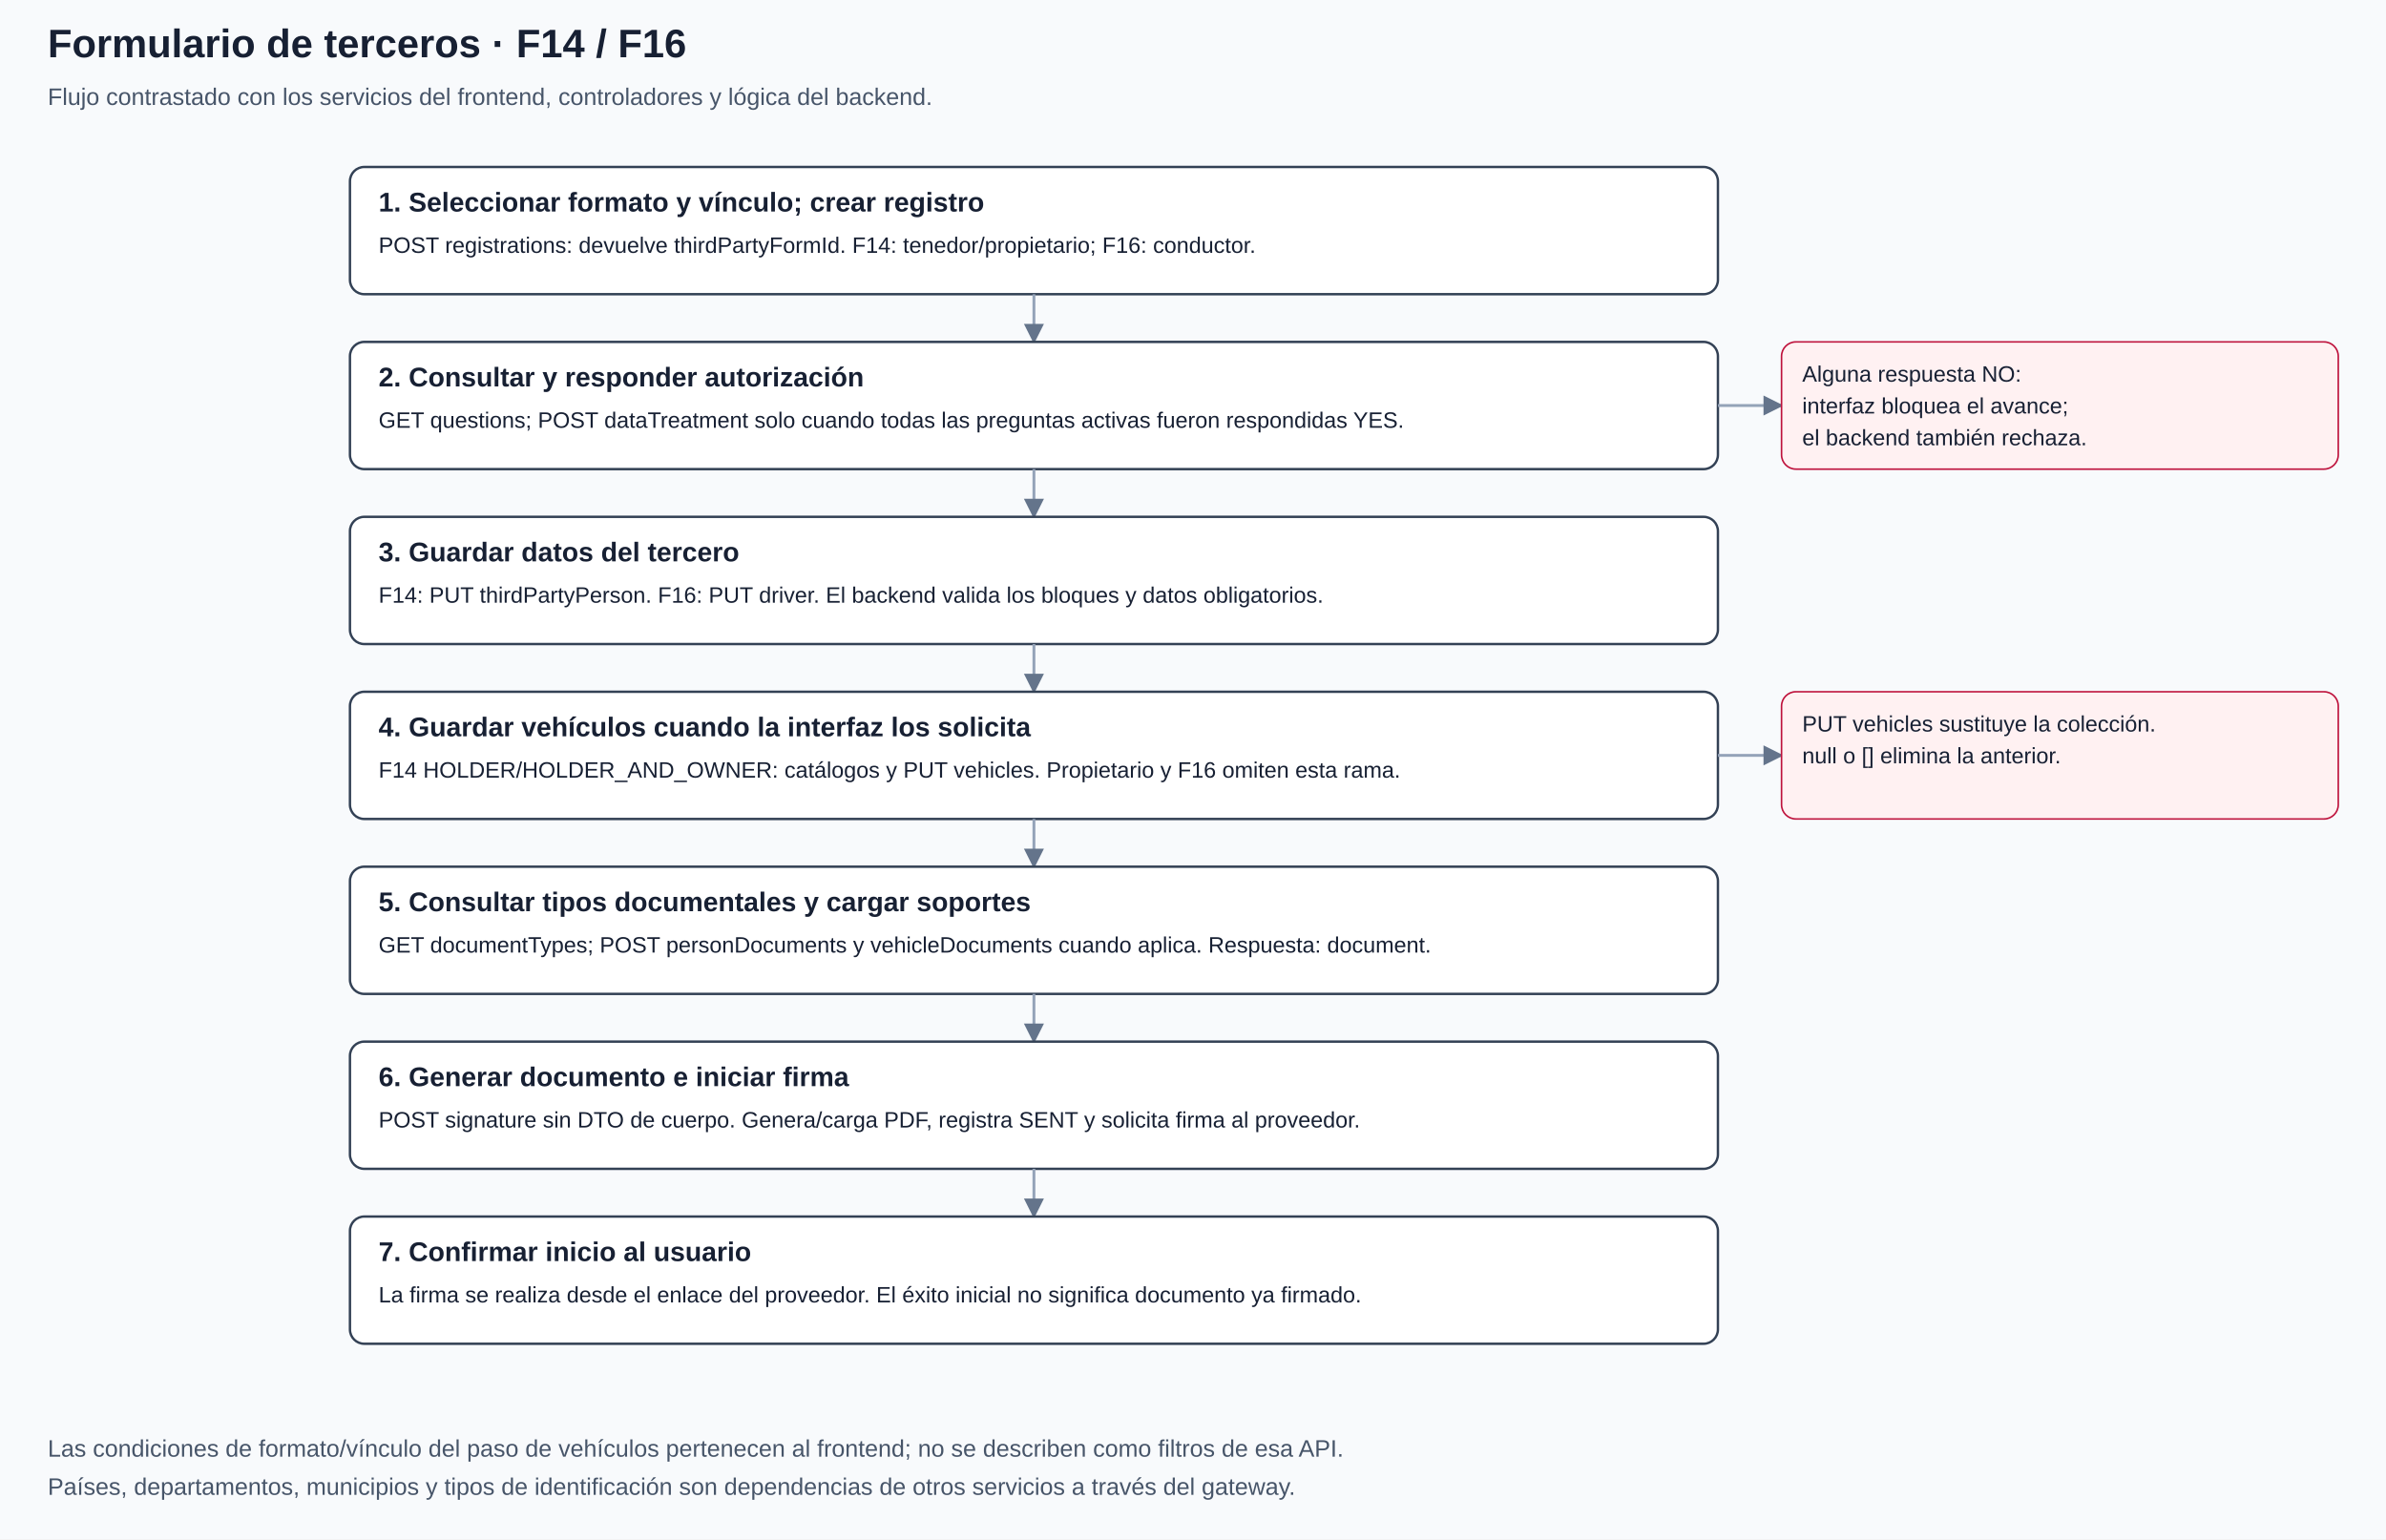
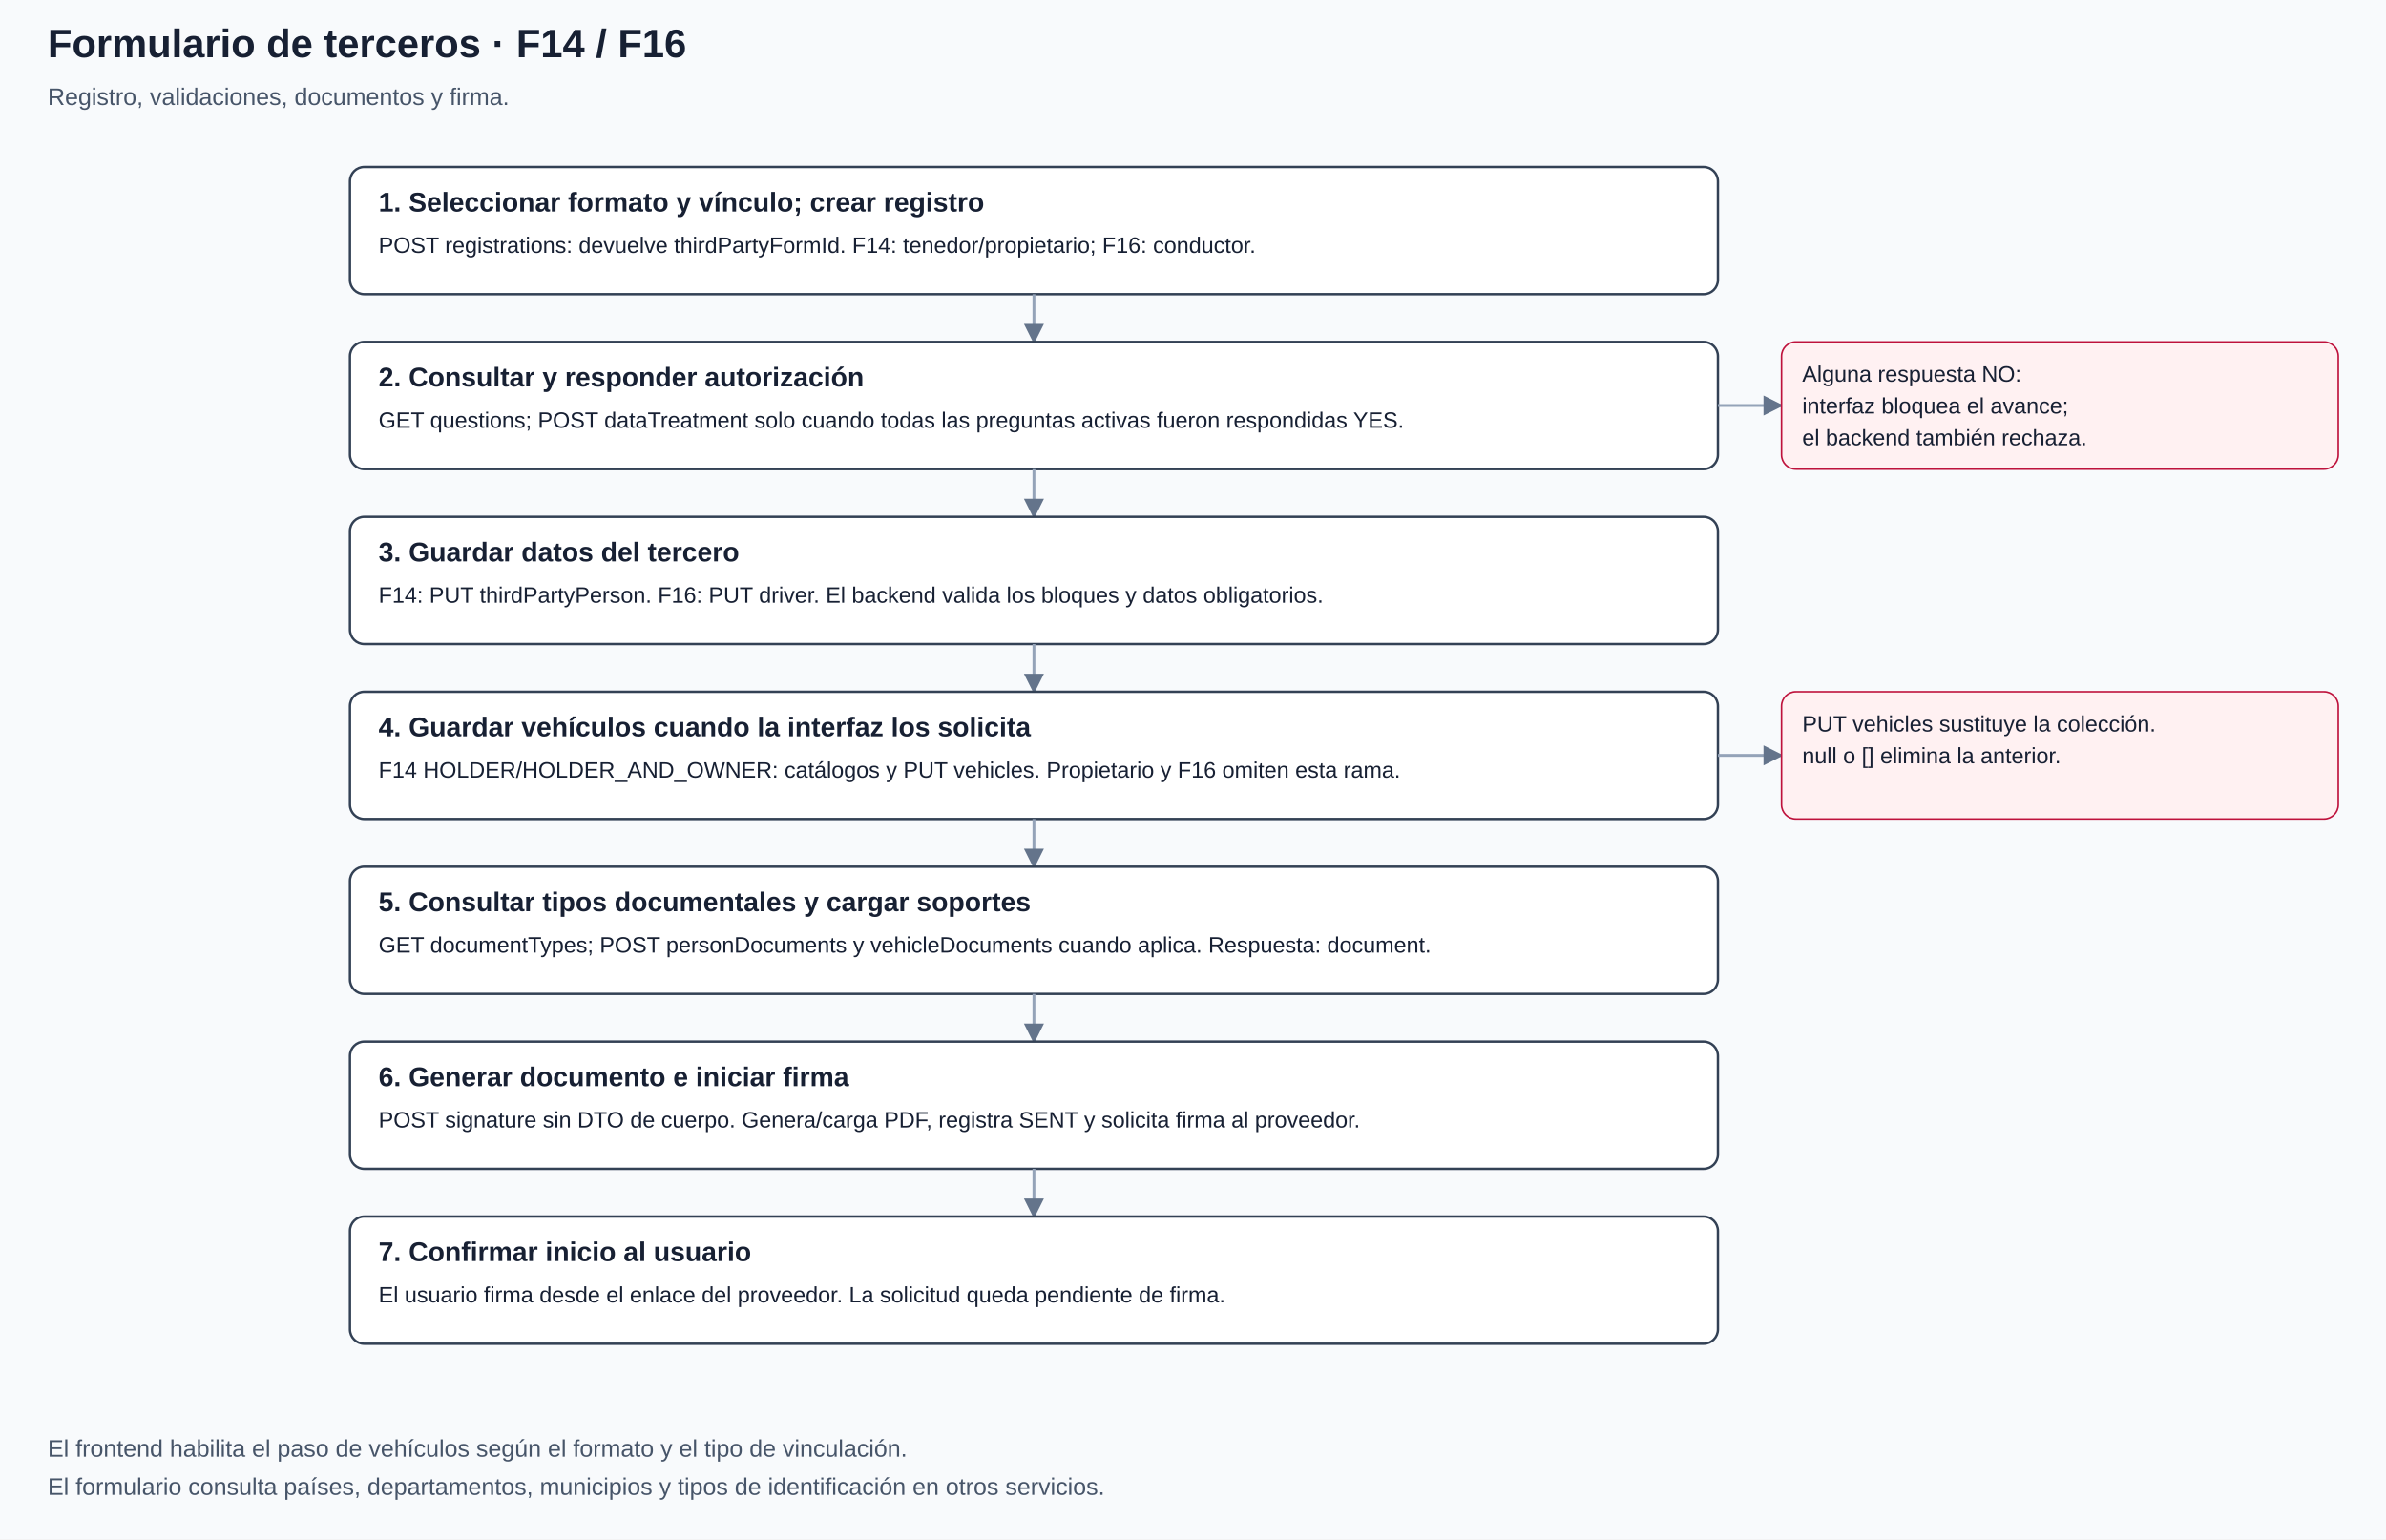
<svg xmlns="http://www.w3.org/2000/svg" width="1500" height="968" viewBox="0 0 1500 968" role="img" aria-labelledby="title desc">
  <defs>
    <marker id="arrow" viewBox="0 0 10 10" refX="9" refY="5" markerWidth="7" markerHeight="7" orient="auto-start-reverse">
      <path d="M 0 0 L 10 5 L 0 10 z" fill="#64748b" />
    </marker>
  </defs>
  <style>text{font-family:Arial,sans-serif;fill:#172033}.title{font-size:25px;font-weight:bold}.sub{font-size:15px;fill:#475569}.head{font-size:17px;font-weight:bold}.row{font-size:14px}.edge{fill:none;stroke:#94a3b8;stroke-width:1.8;marker-end:url(#arrow)}.node{fill:#fff;stroke:#334155;stroke-width:1.5}.cap{fill:#e0f2fe;stroke:#334155;stroke-width:1.5}</style>
  <rect width="1500" height="968" fill="#f8fafc" />
  <text x="30" y="36" class="title">Formulario de terceros · F14 / F16</text>
-   <text x="30" y="66" class="sub">Flujo contrastado con los servicios del frontend, controladores y lógica del backend.</text>
+   <text x="30" y="66" class="sub">Registro, validaciones, documentos y firma.</text>
  <rect class="node" x="220" y="105" width="860" height="80" rx="9" />
  <text class="head" x="238" y="133">1. Seleccionar formato y vínculo; crear registro</text>
  <text class="row" x="238" y="159">POST registrations: devuelve thirdPartyFormId. F14: tenedor/propietario; F16: conductor.</text>
  <path class="edge" d="M 650 185 V 215" />
  <rect class="node" x="220" y="215" width="860" height="80" rx="9" />
  <text class="head" x="238" y="243">2. Consultar y responder autorización</text>
  <text class="row" x="238" y="269">GET questions; POST dataTreatment solo cuando todas las preguntas activas fueron respondidas YES.</text>
  <path class="edge" d="M 650 295 V 325" />
  <rect class="node" x="220" y="325" width="860" height="80" rx="9" />
  <text class="head" x="238" y="353">3. Guardar datos del tercero</text>
  <text class="row" x="238" y="379">F14: PUT thirdPartyPerson. F16: PUT driver. El backend valida los bloques y datos obligatorios.</text>
  <path class="edge" d="M 650 405 V 435" />
  <rect class="node" x="220" y="435" width="860" height="80" rx="9" />
  <text class="head" x="238" y="463">4. Guardar vehículos cuando la interfaz los solicita</text>
  <text class="row" x="238" y="489">F14 HOLDER/HOLDER_AND_OWNER: catálogos y PUT vehicles. Propietario y F16 omiten esta rama.</text>
  <path class="edge" d="M 650 515 V 545" />
  <rect class="node" x="220" y="545" width="860" height="80" rx="9" />
  <text class="head" x="238" y="573">5. Consultar tipos documentales y cargar soportes</text>
  <text class="row" x="238" y="599">GET documentTypes; POST personDocuments y vehicleDocuments cuando aplica. Respuesta: document.</text>
  <path class="edge" d="M 650 625 V 655" />
  <rect class="node" x="220" y="655" width="860" height="80" rx="9" />
  <text class="head" x="238" y="683">6. Generar documento e iniciar firma</text>
  <text class="row" x="238" y="709">POST signature sin DTO de cuerpo. Genera/carga PDF, registra SENT y solicita firma al proveedor.</text>
  <path class="edge" d="M 650 735 V 765" />
  <rect class="node" x="220" y="765" width="860" height="80" rx="9" />
  <text class="head" x="238" y="793">7. Confirmar inicio al usuario</text>
-   <text class="row" x="238" y="819">La firma se realiza desde el enlace del proveedor. El éxito inicial no significa documento ya firmado.</text>
+   <text class="row" x="238" y="819">El usuario firma desde el enlace del proveedor. La solicitud queda pendiente de firma.</text>
  <path class="edge" d="M 1080 255 H 1120" />
  <rect x="1120" y="215" width="350" height="80" rx="9" fill="#fff1f2" stroke="#be123c" />
  <text class="row" x="1133" y="240">Alguna respuesta NO:</text>
  <text class="row" x="1133" y="260">interfaz bloquea el avance;</text>
  <text class="row" x="1133" y="280">el backend también rechaza.</text>
  <path class="edge" d="M 1080 475 H 1120" />
  <rect x="1120" y="435" width="350" height="80" rx="9" fill="#fff1f2" stroke="#be123c" />
  <text class="row" x="1133" y="460">PUT vehicles sustituye la colección.</text>
  <text class="row" x="1133" y="480">null o [] elimina la anterior.</text>
-   <text class="sub" x="30" y="916">Las condiciones de formato/vínculo del paso de vehículos pertenecen al frontend; no se describen como filtros de esa API.</text>
-   <text class="sub" x="30" y="940">Países, departamentos, municipios y tipos de identificación son dependencias de otros servicios a través del gateway.</text>
+   <text class="sub" x="30" y="916">El frontend habilita el paso de vehículos según el formato y el tipo de vinculación.</text>
+   <text class="sub" x="30" y="940">El formulario consulta países, departamentos, municipios y tipos de identificación en otros servicios.</text>
</svg>
